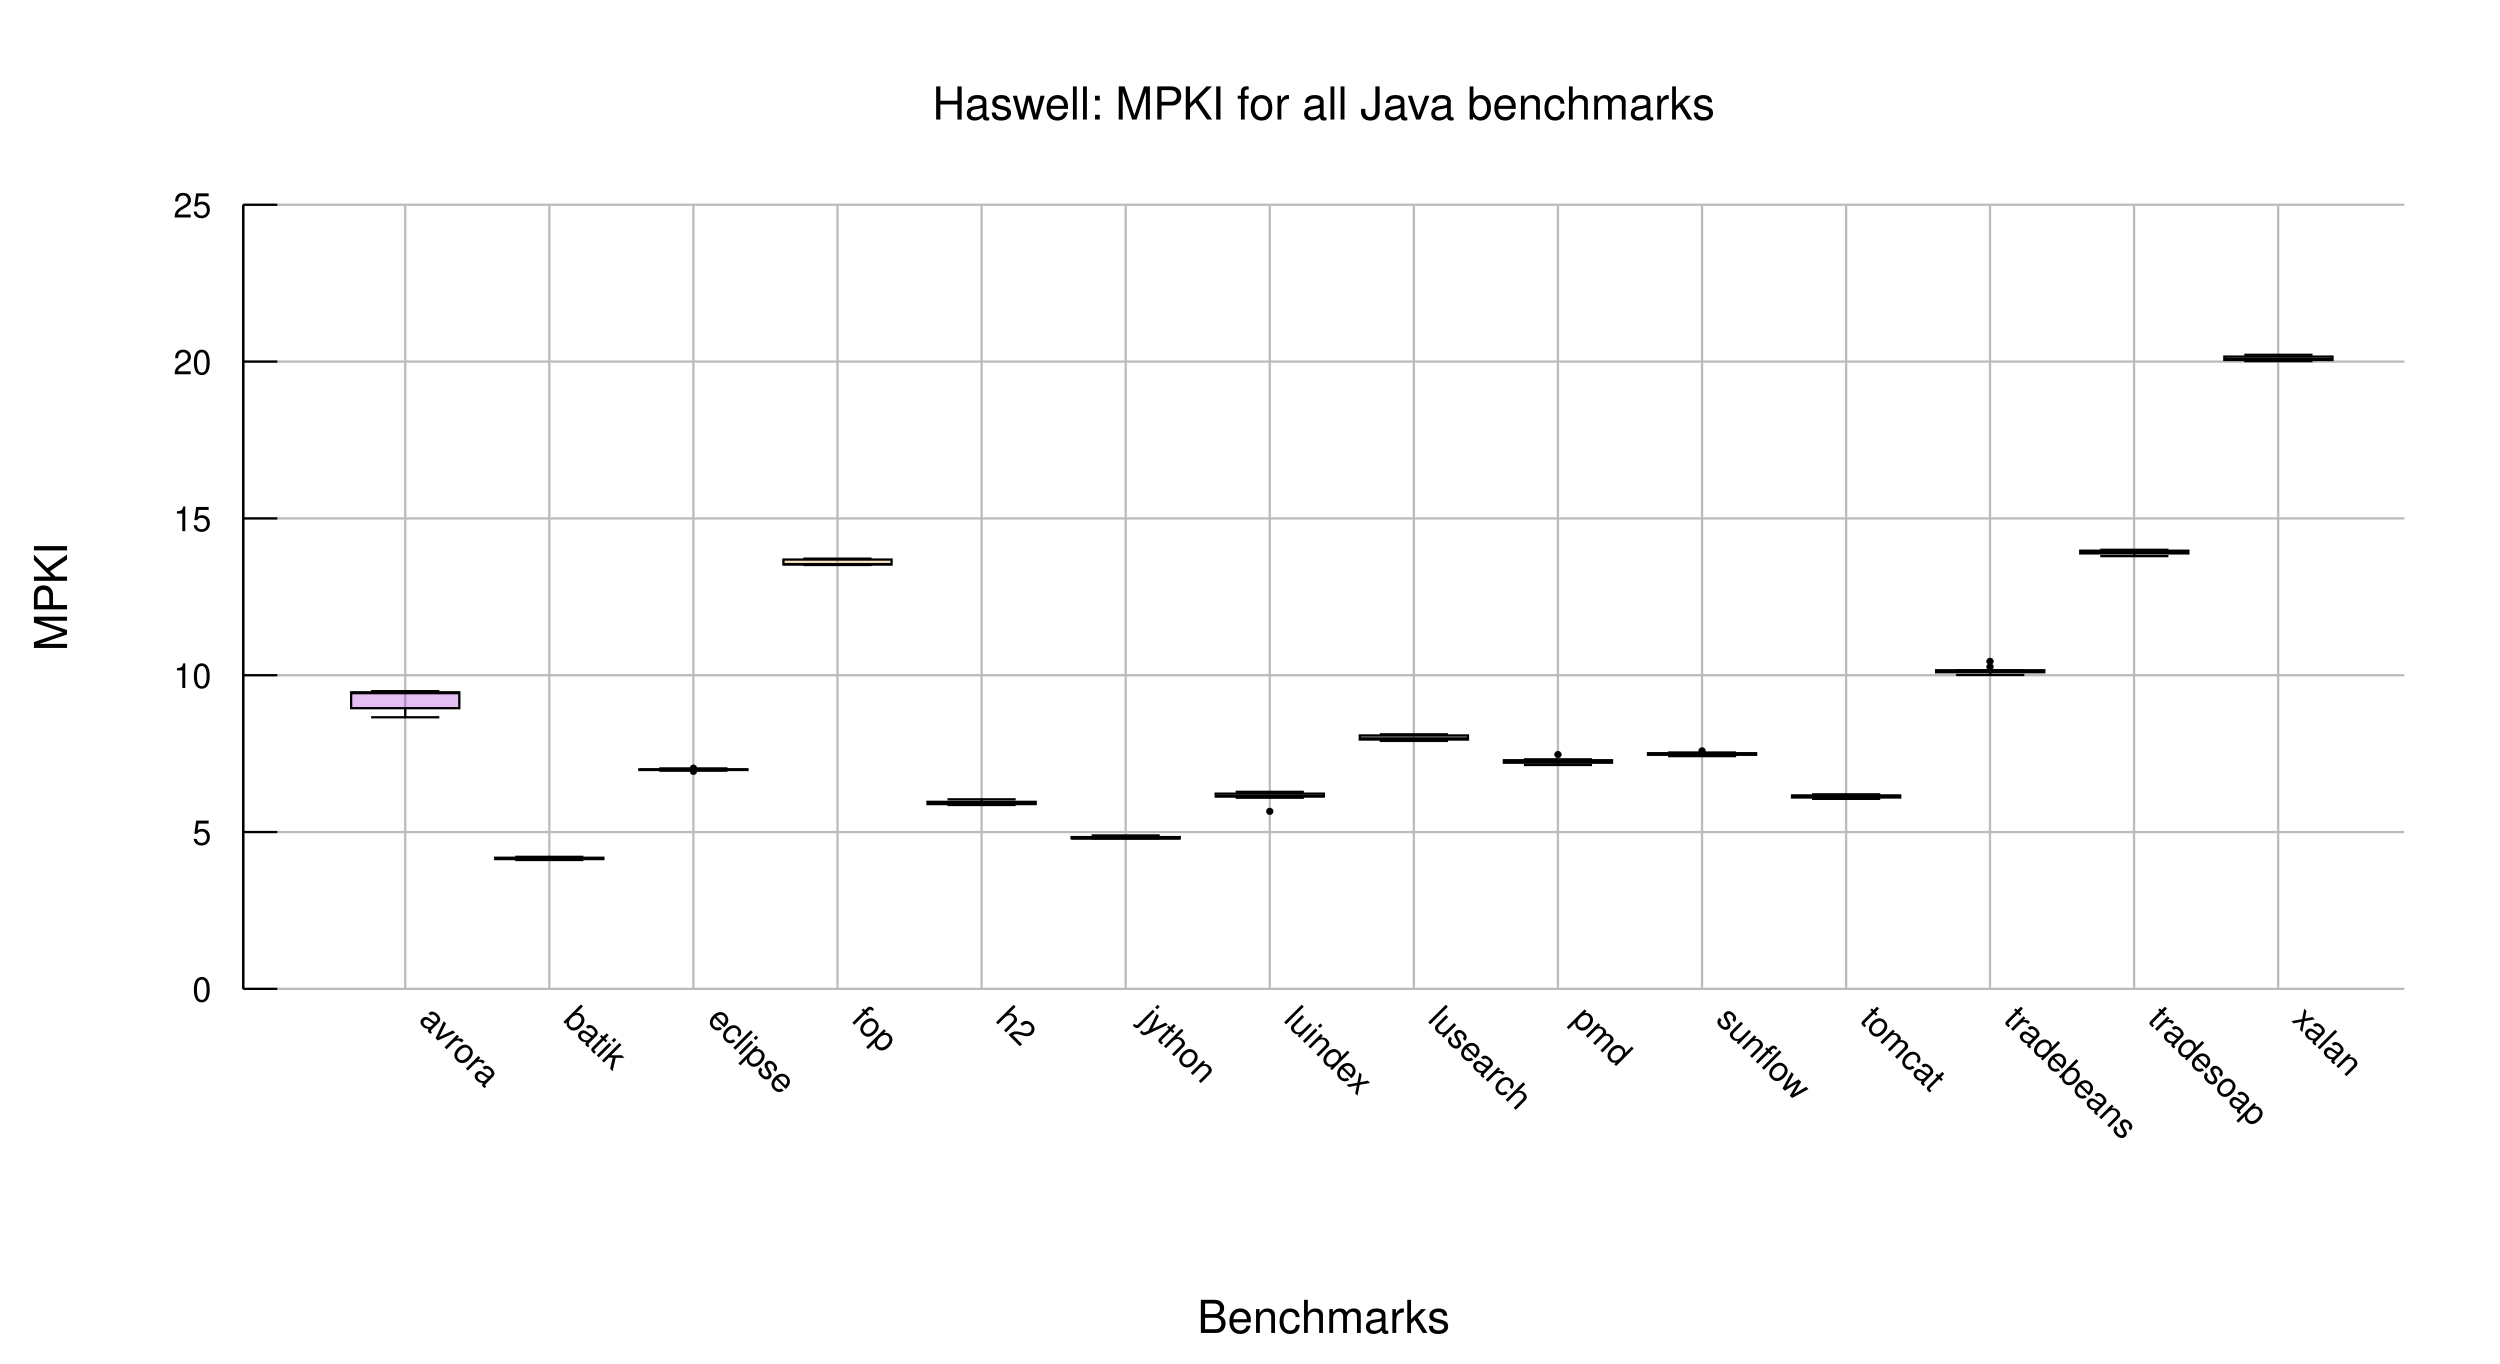
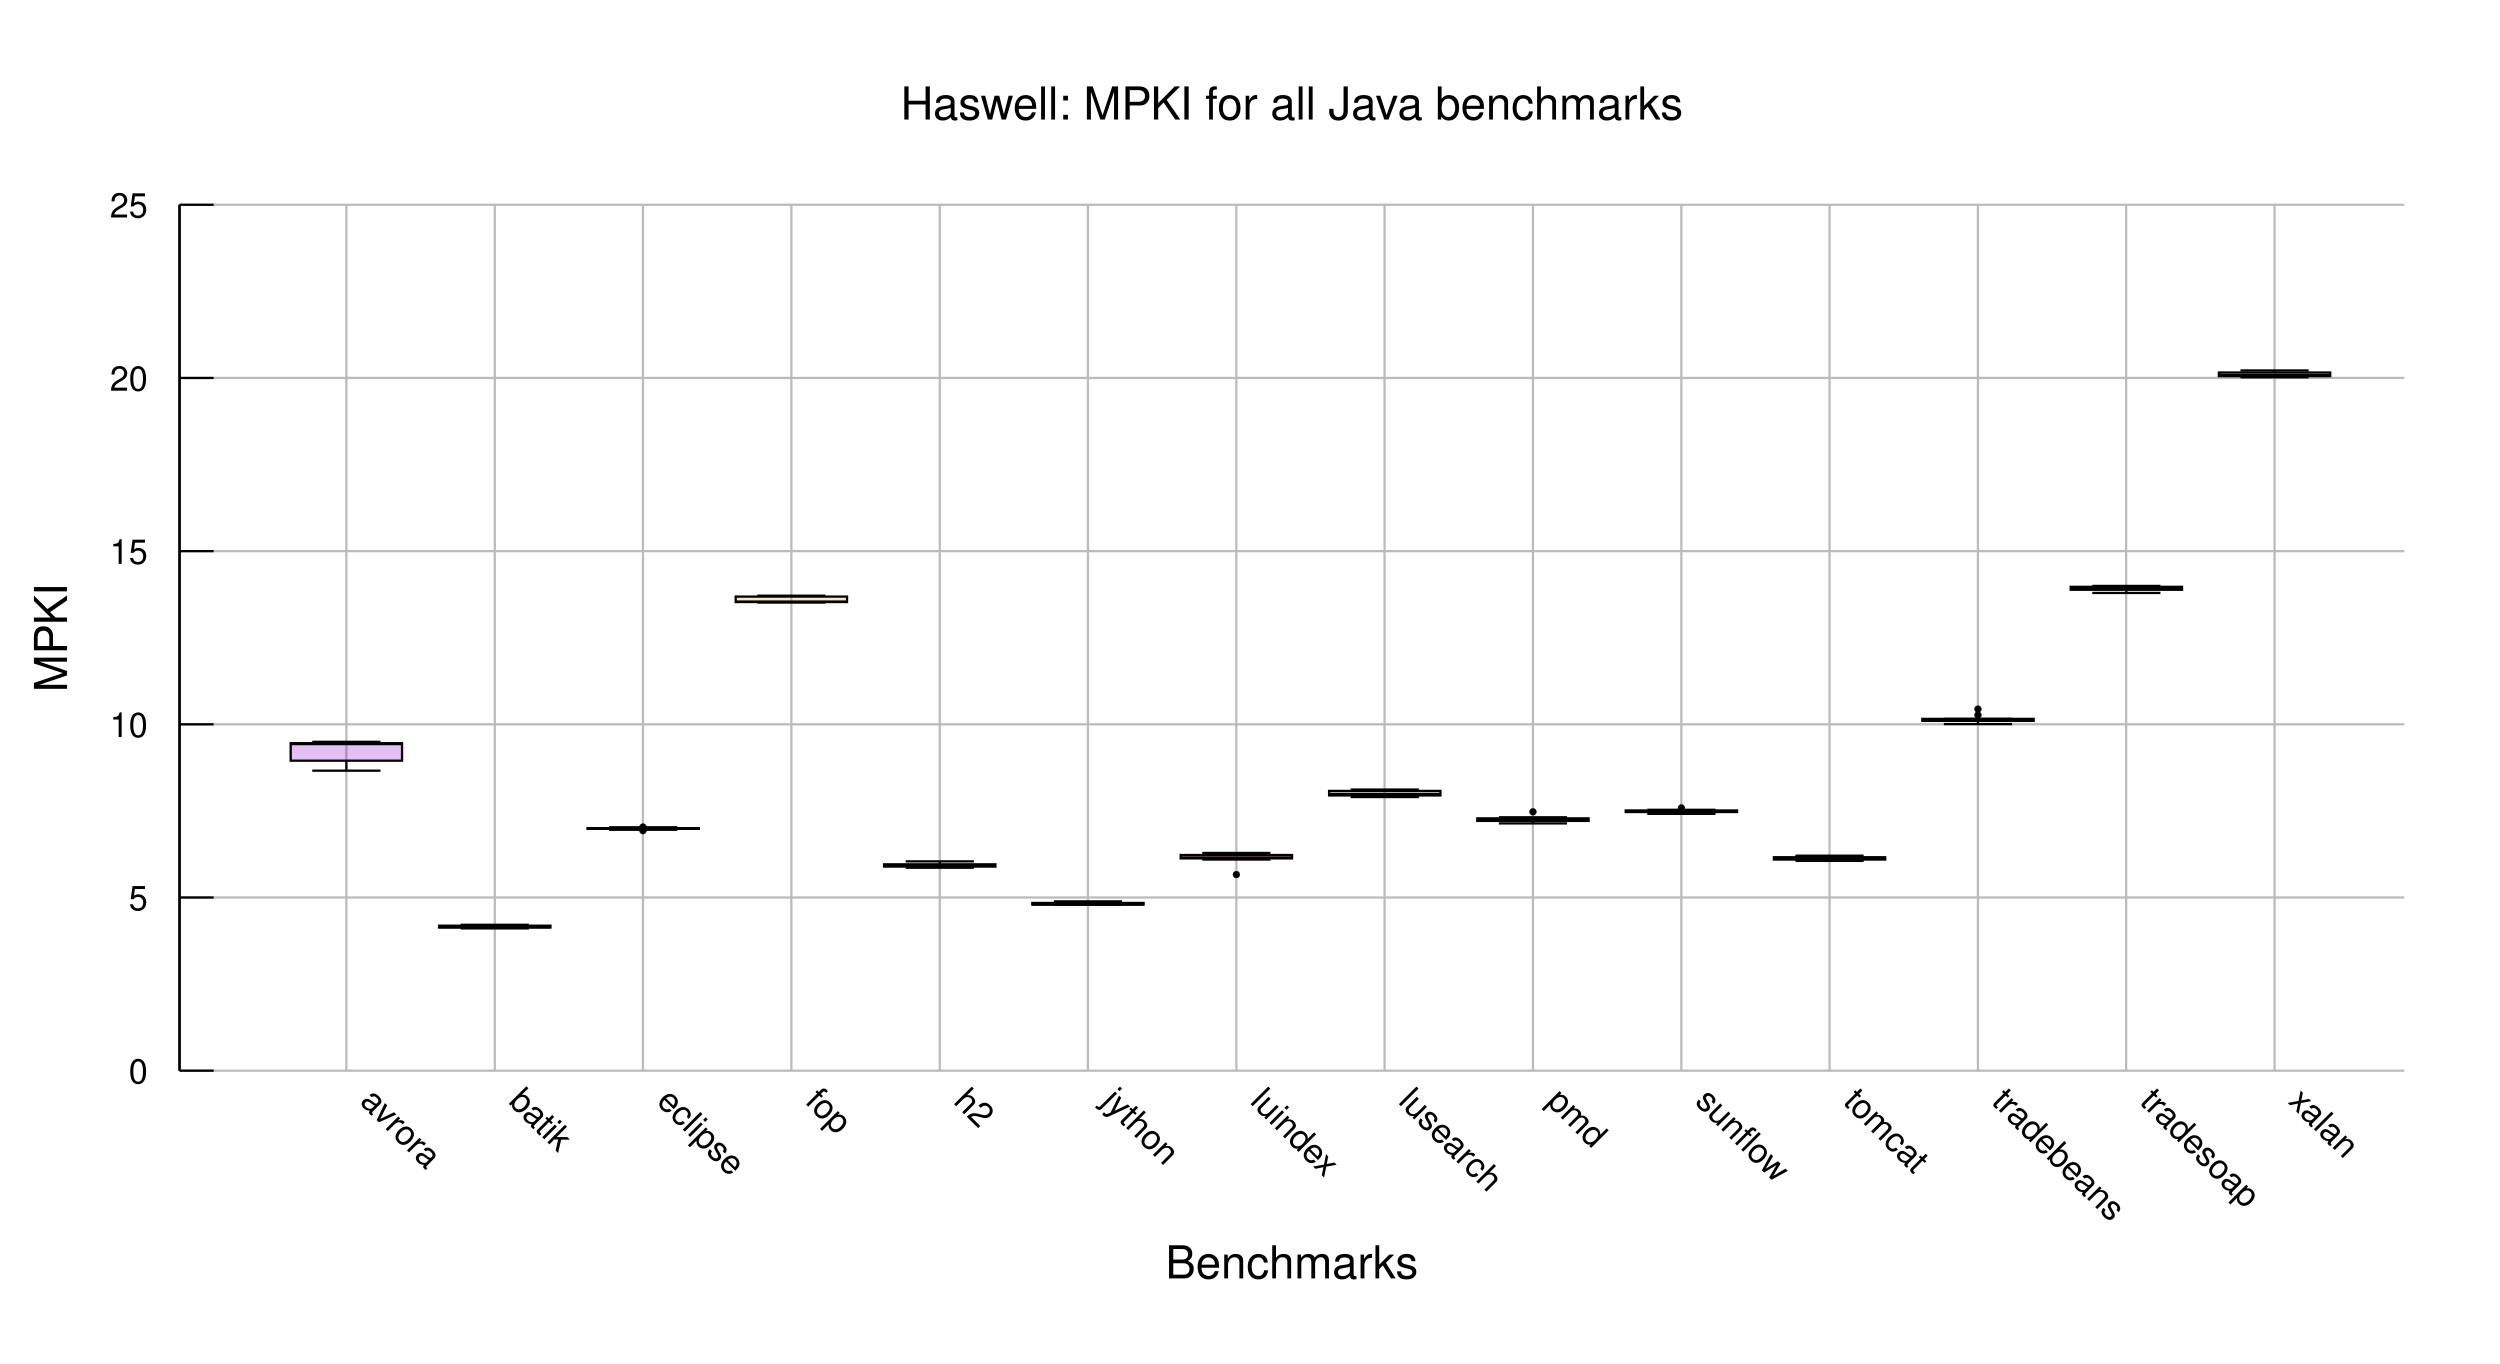
<svg xmlns="http://www.w3.org/2000/svg" xmlns:xlink="http://www.w3.org/1999/xlink" width="1100" height="600" viewBox="0 0 1100 600">
  <g id="gnuplot_canvas">
    <rect x="0" y="0" width="1100" height="600" fill="none" />
    <defs>
      <circle id="gpDot" r="0.5" stroke-width="0.5" />
      <path id="gpPt0" stroke-width="0.133" stroke="currentColor" d="M-1,0 h2 M0,-1 v2" />
      <path id="gpPt1" stroke-width="0.133" stroke="currentColor" d="M-1,-1 L1,1 M1,-1 L-1,1" />
      <path id="gpPt2" stroke-width="0.133" stroke="currentColor" d="M-1,0 L1,0 M0,-1 L0,1 M-1,-1 L1,1 M-1,1 L1,-1" />
      <rect id="gpPt3" stroke-width="0.133" stroke="currentColor" x="-1" y="-1" width="2" height="2" />
      <rect id="gpPt4" stroke-width="0.133" stroke="currentColor" fill="currentColor" x="-1" y="-1" width="2" height="2" />
      <circle id="gpPt5" stroke-width="0.133" stroke="currentColor" cx="0" cy="0" r="1" />
      <use xlink:href="#gpPt5" id="gpPt6" fill="currentColor" stroke="none" />
      <path id="gpPt7" stroke-width="0.133" stroke="currentColor" d="M0,-1.33 L-1.33,0.67 L1.33,0.67 z" />
      <use xlink:href="#gpPt7" id="gpPt8" fill="currentColor" stroke="none" />
      <use xlink:href="#gpPt7" id="gpPt9" stroke="currentColor" transform="rotate(180)" />
      <use xlink:href="#gpPt9" id="gpPt10" fill="currentColor" stroke="none" />
      <use xlink:href="#gpPt3" id="gpPt11" stroke="currentColor" transform="rotate(45)" />
      <use xlink:href="#gpPt11" id="gpPt12" fill="currentColor" stroke="none" />
      <path id="gpPt13" stroke-width="0.133" stroke="currentColor" d="M0,1.330 L1.265,0.411 L0.782,-1.067 L-0.782,-1.076 L-1.265,0.411 z" />
      <use xlink:href="#gpPt13" id="gpPt14" fill="currentColor" stroke="none" />
      <filter id="textbox" filterUnits="objectBoundingBox" x="0" y="0" height="1" width="1">
        <feFlood flood-color="white" flood-opacity="1" result="bgnd" />
        <feComposite in="SourceGraphic" in2="bgnd" operator="atop" />
      </filter>
      <filter id="greybox" filterUnits="objectBoundingBox" x="0" y="0" height="1" width="1">
        <feFlood flood-color="lightgrey" flood-opacity="1" result="grey" />
        <feComposite in="SourceGraphic" in2="grey" operator="atop" />
      </filter>
    </defs>
    <g fill="none" color="white" stroke="black" stroke-width="1.00" stroke-linecap="butt" stroke-linejoin="miter">
</g>
    <g fill="none" color="black" stroke="currentColor" stroke-width="1.00" stroke-linecap="butt" stroke-linejoin="miter">
</g>
    <g fill="none" color="black" stroke="currentColor" stroke-width="1.00" stroke-linecap="butt" stroke-linejoin="miter">
-       <path stroke="rgb(187, 187, 187)" class="gridline" d="M107.0,435.1 L1057.9,435.1  " />
-     </g>
-     <g fill="none" color="black" stroke="currentColor" stroke-width="1.00" stroke-linecap="butt" stroke-linejoin="miter">
-       <path stroke="black" d="M107.0,435.1 L122.0,435.1  " />
-       <g transform="translate(93.0,440.7)" stroke="none" fill="black" font-family="Helvetica" font-size="15.00" text-anchor="end">
+       <path stroke="rgb(187, 187, 187)" class="gridline" d="M79.0,471.1 L1057.9,471.1  " />
+     </g>
+     <g fill="none" color="black" stroke="currentColor" stroke-width="1.00" stroke-linecap="butt" stroke-linejoin="miter">
+       <path stroke="black" d="M79.0,471.1 L94.0,471.1  " />
+       <g transform="translate(65.0,476.7)" stroke="none" fill="black" font-family="Helvetica" font-size="15.00" text-anchor="end">
        <text>
          <tspan font-family="Helvetica"> 0</tspan>
        </text>
      </g>
    </g>
    <g fill="none" color="black" stroke="currentColor" stroke-width="1.00" stroke-linecap="butt" stroke-linejoin="miter">
</g>
    <g fill="none" color="black" stroke="currentColor" stroke-width="1.00" stroke-linecap="butt" stroke-linejoin="miter">
-       <path stroke="rgb(187, 187, 187)" class="gridline" d="M107.0,366.1 L1057.9,366.1  " />
-     </g>
-     <g fill="none" color="black" stroke="currentColor" stroke-width="1.00" stroke-linecap="butt" stroke-linejoin="miter">
-       <path stroke="black" d="M107.0,366.1 L122.0,366.1  " />
-       <g transform="translate(93.0,371.7)" stroke="none" fill="black" font-family="Helvetica" font-size="15.00" text-anchor="end">
+       <path stroke="rgb(187, 187, 187)" class="gridline" d="M79.0,394.9 L1057.9,394.9  " />
+     </g>
+     <g fill="none" color="black" stroke="currentColor" stroke-width="1.00" stroke-linecap="butt" stroke-linejoin="miter">
+       <path stroke="black" d="M79.0,394.9 L94.0,394.9  " />
+       <g transform="translate(65.0,400.5)" stroke="none" fill="black" font-family="Helvetica" font-size="15.00" text-anchor="end">
        <text>
          <tspan font-family="Helvetica"> 5</tspan>
        </text>
      </g>
    </g>
    <g fill="none" color="black" stroke="currentColor" stroke-width="1.00" stroke-linecap="butt" stroke-linejoin="miter">
</g>
    <g fill="none" color="black" stroke="currentColor" stroke-width="1.00" stroke-linecap="butt" stroke-linejoin="miter">
-       <path stroke="rgb(187, 187, 187)" class="gridline" d="M107.0,297.1 L1057.9,297.1  " />
-     </g>
-     <g fill="none" color="black" stroke="currentColor" stroke-width="1.00" stroke-linecap="butt" stroke-linejoin="miter">
-       <path stroke="black" d="M107.0,297.1 L122.0,297.1  " />
-       <g transform="translate(93.0,302.7)" stroke="none" fill="black" font-family="Helvetica" font-size="15.00" text-anchor="end">
+       <path stroke="rgb(187, 187, 187)" class="gridline" d="M79.0,318.7 L1057.9,318.7  " />
+     </g>
+     <g fill="none" color="black" stroke="currentColor" stroke-width="1.00" stroke-linecap="butt" stroke-linejoin="miter">
+       <path stroke="black" d="M79.0,318.7 L94.0,318.7  " />
+       <g transform="translate(65.0,324.3)" stroke="none" fill="black" font-family="Helvetica" font-size="15.00" text-anchor="end">
        <text>
          <tspan font-family="Helvetica"> 10</tspan>
        </text>
      </g>
    </g>
    <g fill="none" color="black" stroke="currentColor" stroke-width="1.00" stroke-linecap="butt" stroke-linejoin="miter">
</g>
    <g fill="none" color="black" stroke="currentColor" stroke-width="1.00" stroke-linecap="butt" stroke-linejoin="miter">
-       <path stroke="rgb(187, 187, 187)" class="gridline" d="M107.0,228.1 L1057.9,228.1  " />
-     </g>
-     <g fill="none" color="black" stroke="currentColor" stroke-width="1.00" stroke-linecap="butt" stroke-linejoin="miter">
-       <path stroke="black" d="M107.0,228.1 L122.0,228.1  " />
-       <g transform="translate(93.0,233.7)" stroke="none" fill="black" font-family="Helvetica" font-size="15.00" text-anchor="end">
+       <path stroke="rgb(187, 187, 187)" class="gridline" d="M79.0,242.5 L1057.9,242.5  " />
+     </g>
+     <g fill="none" color="black" stroke="currentColor" stroke-width="1.00" stroke-linecap="butt" stroke-linejoin="miter">
+       <path stroke="black" d="M79.0,242.5 L94.0,242.5  " />
+       <g transform="translate(65.0,248.1)" stroke="none" fill="black" font-family="Helvetica" font-size="15.00" text-anchor="end">
        <text>
          <tspan font-family="Helvetica"> 15</tspan>
        </text>
      </g>
    </g>
    <g fill="none" color="black" stroke="currentColor" stroke-width="1.00" stroke-linecap="butt" stroke-linejoin="miter">
</g>
    <g fill="none" color="black" stroke="currentColor" stroke-width="1.00" stroke-linecap="butt" stroke-linejoin="miter">
-       <path stroke="rgb(187, 187, 187)" class="gridline" d="M107.0,159.1 L1057.9,159.1  " />
-     </g>
-     <g fill="none" color="black" stroke="currentColor" stroke-width="1.00" stroke-linecap="butt" stroke-linejoin="miter">
-       <path stroke="black" d="M107.0,159.1 L122.0,159.1  " />
-       <g transform="translate(93.0,164.7)" stroke="none" fill="black" font-family="Helvetica" font-size="15.00" text-anchor="end">
+       <path stroke="rgb(187, 187, 187)" class="gridline" d="M79.0,166.3 L1057.9,166.3  " />
+     </g>
+     <g fill="none" color="black" stroke="currentColor" stroke-width="1.00" stroke-linecap="butt" stroke-linejoin="miter">
+       <path stroke="black" d="M79.0,166.3 L94.0,166.3  " />
+       <g transform="translate(65.0,171.9)" stroke="none" fill="black" font-family="Helvetica" font-size="15.00" text-anchor="end">
        <text>
          <tspan font-family="Helvetica"> 20</tspan>
        </text>
      </g>
    </g>
    <g fill="none" color="black" stroke="currentColor" stroke-width="1.00" stroke-linecap="butt" stroke-linejoin="miter">
</g>
    <g fill="none" color="black" stroke="currentColor" stroke-width="1.00" stroke-linecap="butt" stroke-linejoin="miter">
-       <path stroke="rgb(187, 187, 187)" class="gridline" d="M107.0,90.1 L1057.9,90.1  " />
-     </g>
-     <g fill="none" color="black" stroke="currentColor" stroke-width="1.00" stroke-linecap="butt" stroke-linejoin="miter">
-       <path stroke="black" d="M107.0,90.1 L122.0,90.1  " />
-       <g transform="translate(93.0,95.7)" stroke="none" fill="black" font-family="Helvetica" font-size="15.00" text-anchor="end">
+       <path stroke="rgb(187, 187, 187)" class="gridline" d="M79.0,90.1 L1057.9,90.1  " />
+     </g>
+     <g fill="none" color="black" stroke="currentColor" stroke-width="1.00" stroke-linecap="butt" stroke-linejoin="miter">
+       <path stroke="black" d="M79.0,90.1 L94.0,90.1  " />
+       <g transform="translate(65.0,95.7)" stroke="none" fill="black" font-family="Helvetica" font-size="15.00" text-anchor="end">
        <text>
          <tspan font-family="Helvetica"> 25</tspan>
        </text>
      </g>
    </g>
    <g fill="none" color="black" stroke="currentColor" stroke-width="1.00" stroke-linecap="butt" stroke-linejoin="miter">
</g>
    <g fill="none" color="black" stroke="currentColor" stroke-width="1.00" stroke-linecap="butt" stroke-linejoin="miter">
-       <path stroke="rgb(187, 187, 187)" class="gridline" d="M178.3,435.1 L178.3,90.1  " />
-     </g>
-     <g fill="none" color="black" stroke="currentColor" stroke-width="1.00" stroke-linecap="butt" stroke-linejoin="miter">
-       <path stroke="black" d="M178.3,435.1  " />
-       <g transform="translate(183.9,449.1) rotate(45)" stroke="none" fill="black" font-family="Helvetica" font-size="15.00" text-anchor="start">
+       <path stroke="rgb(187, 187, 187)" class="gridline" d="M152.4,471.1 L152.4,90.1  " />
+     </g>
+     <g fill="none" color="black" stroke="currentColor" stroke-width="1.00" stroke-linecap="butt" stroke-linejoin="miter">
+       <path stroke="black" d="M152.4,471.1  " />
+       <g transform="translate(158.0,485.1) rotate(45)" stroke="none" fill="black" font-family="Helvetica" font-size="15.00" text-anchor="start">
        <text>avrora</text>
      </g>
    </g>
    <g fill="none" color="black" stroke="currentColor" stroke-width="1.00" stroke-linecap="butt" stroke-linejoin="miter">
</g>
    <g fill="none" color="black" stroke="currentColor" stroke-width="1.00" stroke-linecap="butt" stroke-linejoin="miter">
-       <path stroke="rgb(187, 187, 187)" class="gridline" d="M241.7,435.1 L241.7,90.1  " />
-     </g>
-     <g fill="none" color="black" stroke="currentColor" stroke-width="1.00" stroke-linecap="butt" stroke-linejoin="miter">
-       <path stroke="black" d="M241.7,435.1  " />
-       <g transform="translate(247.3,449.1) rotate(45)" stroke="none" fill="black" font-family="Helvetica" font-size="15.00" text-anchor="start">
+       <path stroke="rgb(187, 187, 187)" class="gridline" d="M217.7,471.1 L217.7,90.1  " />
+     </g>
+     <g fill="none" color="black" stroke="currentColor" stroke-width="1.00" stroke-linecap="butt" stroke-linejoin="miter">
+       <path stroke="black" d="M217.7,471.1  " />
+       <g transform="translate(223.3,485.1) rotate(45)" stroke="none" fill="black" font-family="Helvetica" font-size="15.00" text-anchor="start">
        <text>batik</text>
      </g>
    </g>
    <g fill="none" color="black" stroke="currentColor" stroke-width="1.00" stroke-linecap="butt" stroke-linejoin="miter">
</g>
    <g fill="none" color="black" stroke="currentColor" stroke-width="1.00" stroke-linecap="butt" stroke-linejoin="miter">
-       <path stroke="rgb(187, 187, 187)" class="gridline" d="M305.1,435.1 L305.1,90.1  " />
-     </g>
-     <g fill="none" color="black" stroke="currentColor" stroke-width="1.00" stroke-linecap="butt" stroke-linejoin="miter">
-       <path stroke="black" d="M305.1,435.1  " />
-       <g transform="translate(310.7,449.1) rotate(45)" stroke="none" fill="black" font-family="Helvetica" font-size="15.00" text-anchor="start">
+       <path stroke="rgb(187, 187, 187)" class="gridline" d="M282.9,471.1 L282.9,90.1  " />
+     </g>
+     <g fill="none" color="black" stroke="currentColor" stroke-width="1.00" stroke-linecap="butt" stroke-linejoin="miter">
+       <path stroke="black" d="M282.9,471.1  " />
+       <g transform="translate(288.5,485.1) rotate(45)" stroke="none" fill="black" font-family="Helvetica" font-size="15.00" text-anchor="start">
        <text>eclipse</text>
      </g>
    </g>
    <g fill="none" color="black" stroke="currentColor" stroke-width="1.00" stroke-linecap="butt" stroke-linejoin="miter">
</g>
    <g fill="none" color="black" stroke="currentColor" stroke-width="1.00" stroke-linecap="butt" stroke-linejoin="miter">
-       <path stroke="rgb(187, 187, 187)" class="gridline" d="M368.5,435.1 L368.5,90.1  " />
-     </g>
-     <g fill="none" color="black" stroke="currentColor" stroke-width="1.00" stroke-linecap="butt" stroke-linejoin="miter">
-       <path stroke="black" d="M368.5,435.1  " />
-       <g transform="translate(374.1,449.1) rotate(45)" stroke="none" fill="black" font-family="Helvetica" font-size="15.00" text-anchor="start">
+       <path stroke="rgb(187, 187, 187)" class="gridline" d="M348.2,471.1 L348.2,90.1  " />
+     </g>
+     <g fill="none" color="black" stroke="currentColor" stroke-width="1.00" stroke-linecap="butt" stroke-linejoin="miter">
+       <path stroke="black" d="M348.2,471.1  " />
+       <g transform="translate(353.8,485.1) rotate(45)" stroke="none" fill="black" font-family="Helvetica" font-size="15.00" text-anchor="start">
        <text>fop</text>
      </g>
    </g>
    <g fill="none" color="black" stroke="currentColor" stroke-width="1.00" stroke-linecap="butt" stroke-linejoin="miter">
</g>
    <g fill="none" color="black" stroke="currentColor" stroke-width="1.00" stroke-linecap="butt" stroke-linejoin="miter">
-       <path stroke="rgb(187, 187, 187)" class="gridline" d="M431.9,435.1 L431.9,90.1  " />
-     </g>
-     <g fill="none" color="black" stroke="currentColor" stroke-width="1.00" stroke-linecap="butt" stroke-linejoin="miter">
-       <path stroke="black" d="M431.9,435.1  " />
-       <g transform="translate(437.5,449.1) rotate(45)" stroke="none" fill="black" font-family="Helvetica" font-size="15.00" text-anchor="start">
+       <path stroke="rgb(187, 187, 187)" class="gridline" d="M413.5,471.1 L413.5,90.1  " />
+     </g>
+     <g fill="none" color="black" stroke="currentColor" stroke-width="1.00" stroke-linecap="butt" stroke-linejoin="miter">
+       <path stroke="black" d="M413.5,471.1  " />
+       <g transform="translate(419.1,485.1) rotate(45)" stroke="none" fill="black" font-family="Helvetica" font-size="15.00" text-anchor="start">
        <text>h2</text>
      </g>
    </g>
    <g fill="none" color="black" stroke="currentColor" stroke-width="1.00" stroke-linecap="butt" stroke-linejoin="miter">
</g>
    <g fill="none" color="black" stroke="currentColor" stroke-width="1.00" stroke-linecap="butt" stroke-linejoin="miter">
-       <path stroke="rgb(187, 187, 187)" class="gridline" d="M495.3,435.1 L495.3,90.1  " />
-     </g>
-     <g fill="none" color="black" stroke="currentColor" stroke-width="1.00" stroke-linecap="butt" stroke-linejoin="miter">
-       <path stroke="black" d="M495.3,435.1  " />
-       <g transform="translate(500.9,449.1) rotate(45)" stroke="none" fill="black" font-family="Helvetica" font-size="15.00" text-anchor="start">
+       <path stroke="rgb(187, 187, 187)" class="gridline" d="M478.7,471.1 L478.7,90.1  " />
+     </g>
+     <g fill="none" color="black" stroke="currentColor" stroke-width="1.00" stroke-linecap="butt" stroke-linejoin="miter">
+       <path stroke="black" d="M478.7,471.1  " />
+       <g transform="translate(484.3,485.1) rotate(45)" stroke="none" fill="black" font-family="Helvetica" font-size="15.00" text-anchor="start">
        <text>jython</text>
      </g>
    </g>
    <g fill="none" color="black" stroke="currentColor" stroke-width="1.00" stroke-linecap="butt" stroke-linejoin="miter">
</g>
    <g fill="none" color="black" stroke="currentColor" stroke-width="1.00" stroke-linecap="butt" stroke-linejoin="miter">
-       <path stroke="rgb(187, 187, 187)" class="gridline" d="M558.7,435.1 L558.7,90.1  " />
-     </g>
-     <g fill="none" color="black" stroke="currentColor" stroke-width="1.00" stroke-linecap="butt" stroke-linejoin="miter">
-       <path stroke="black" d="M558.7,435.1  " />
-       <g transform="translate(564.3,449.1) rotate(45)" stroke="none" fill="black" font-family="Helvetica" font-size="15.00" text-anchor="start">
+       <path stroke="rgb(187, 187, 187)" class="gridline" d="M544.0,471.1 L544.0,90.1  " />
+     </g>
+     <g fill="none" color="black" stroke="currentColor" stroke-width="1.00" stroke-linecap="butt" stroke-linejoin="miter">
+       <path stroke="black" d="M544.0,471.1  " />
+       <g transform="translate(549.6,485.1) rotate(45)" stroke="none" fill="black" font-family="Helvetica" font-size="15.00" text-anchor="start">
        <text>luindex</text>
      </g>
    </g>
    <g fill="none" color="black" stroke="currentColor" stroke-width="1.00" stroke-linecap="butt" stroke-linejoin="miter">
</g>
    <g fill="none" color="black" stroke="currentColor" stroke-width="1.00" stroke-linecap="butt" stroke-linejoin="miter">
-       <path stroke="rgb(187, 187, 187)" class="gridline" d="M622.1,435.1 L622.1,90.1  " />
-     </g>
-     <g fill="none" color="black" stroke="currentColor" stroke-width="1.00" stroke-linecap="butt" stroke-linejoin="miter">
-       <path stroke="black" d="M622.1,435.1  " />
-       <g transform="translate(627.7,449.1) rotate(45)" stroke="none" fill="black" font-family="Helvetica" font-size="15.00" text-anchor="start">
+       <path stroke="rgb(187, 187, 187)" class="gridline" d="M609.2,471.1 L609.2,90.1  " />
+     </g>
+     <g fill="none" color="black" stroke="currentColor" stroke-width="1.00" stroke-linecap="butt" stroke-linejoin="miter">
+       <path stroke="black" d="M609.2,471.1  " />
+       <g transform="translate(614.8,485.1) rotate(45)" stroke="none" fill="black" font-family="Helvetica" font-size="15.00" text-anchor="start">
        <text>lusearch</text>
      </g>
    </g>
    <g fill="none" color="black" stroke="currentColor" stroke-width="1.00" stroke-linecap="butt" stroke-linejoin="miter">
</g>
    <g fill="none" color="black" stroke="currentColor" stroke-width="1.00" stroke-linecap="butt" stroke-linejoin="miter">
-       <path stroke="rgb(187, 187, 187)" class="gridline" d="M685.5,435.1 L685.5,90.1  " />
-     </g>
-     <g fill="none" color="black" stroke="currentColor" stroke-width="1.00" stroke-linecap="butt" stroke-linejoin="miter">
-       <path stroke="black" d="M685.5,435.1  " />
-       <g transform="translate(691.1,449.1) rotate(45)" stroke="none" fill="black" font-family="Helvetica" font-size="15.00" text-anchor="start">
+       <path stroke="rgb(187, 187, 187)" class="gridline" d="M674.5,471.1 L674.5,90.1  " />
+     </g>
+     <g fill="none" color="black" stroke="currentColor" stroke-width="1.00" stroke-linecap="butt" stroke-linejoin="miter">
+       <path stroke="black" d="M674.5,471.1  " />
+       <g transform="translate(680.1,485.1) rotate(45)" stroke="none" fill="black" font-family="Helvetica" font-size="15.00" text-anchor="start">
        <text>pmd</text>
      </g>
    </g>
    <g fill="none" color="black" stroke="currentColor" stroke-width="1.00" stroke-linecap="butt" stroke-linejoin="miter">
</g>
    <g fill="none" color="black" stroke="currentColor" stroke-width="1.00" stroke-linecap="butt" stroke-linejoin="miter">
-       <path stroke="rgb(187, 187, 187)" class="gridline" d="M748.9,435.1 L748.9,90.1  " />
-     </g>
-     <g fill="none" color="black" stroke="currentColor" stroke-width="1.00" stroke-linecap="butt" stroke-linejoin="miter">
-       <path stroke="black" d="M748.9,435.1  " />
-       <g transform="translate(754.5,449.1) rotate(45)" stroke="none" fill="black" font-family="Helvetica" font-size="15.00" text-anchor="start">
+       <path stroke="rgb(187, 187, 187)" class="gridline" d="M739.8,471.1 L739.8,90.1  " />
+     </g>
+     <g fill="none" color="black" stroke="currentColor" stroke-width="1.00" stroke-linecap="butt" stroke-linejoin="miter">
+       <path stroke="black" d="M739.8,471.1  " />
+       <g transform="translate(745.4,485.1) rotate(45)" stroke="none" fill="black" font-family="Helvetica" font-size="15.00" text-anchor="start">
        <text>sunflow</text>
      </g>
    </g>
    <g fill="none" color="black" stroke="currentColor" stroke-width="1.00" stroke-linecap="butt" stroke-linejoin="miter">
</g>
    <g fill="none" color="black" stroke="currentColor" stroke-width="1.00" stroke-linecap="butt" stroke-linejoin="miter">
-       <path stroke="rgb(187, 187, 187)" class="gridline" d="M812.3,435.1 L812.3,90.1  " />
-     </g>
-     <g fill="none" color="black" stroke="currentColor" stroke-width="1.00" stroke-linecap="butt" stroke-linejoin="miter">
-       <path stroke="black" d="M812.3,435.1  " />
-       <g transform="translate(817.9,449.1) rotate(45)" stroke="none" fill="black" font-family="Helvetica" font-size="15.00" text-anchor="start">
+       <path stroke="rgb(187, 187, 187)" class="gridline" d="M805.0,471.1 L805.0,90.1  " />
+     </g>
+     <g fill="none" color="black" stroke="currentColor" stroke-width="1.00" stroke-linecap="butt" stroke-linejoin="miter">
+       <path stroke="black" d="M805.0,471.1  " />
+       <g transform="translate(810.6,485.1) rotate(45)" stroke="none" fill="black" font-family="Helvetica" font-size="15.00" text-anchor="start">
        <text>tomcat</text>
      </g>
    </g>
    <g fill="none" color="black" stroke="currentColor" stroke-width="1.00" stroke-linecap="butt" stroke-linejoin="miter">
</g>
    <g fill="none" color="black" stroke="currentColor" stroke-width="1.00" stroke-linecap="butt" stroke-linejoin="miter">
-       <path stroke="rgb(187, 187, 187)" class="gridline" d="M875.6,435.1 L875.6,90.1  " />
-     </g>
-     <g fill="none" color="black" stroke="currentColor" stroke-width="1.00" stroke-linecap="butt" stroke-linejoin="miter">
-       <path stroke="black" d="M875.6,435.1  " />
-       <g transform="translate(881.2,449.1) rotate(45)" stroke="none" fill="black" font-family="Helvetica" font-size="15.00" text-anchor="start">
+       <path stroke="rgb(187, 187, 187)" class="gridline" d="M870.3,471.1 L870.3,90.1  " />
+     </g>
+     <g fill="none" color="black" stroke="currentColor" stroke-width="1.00" stroke-linecap="butt" stroke-linejoin="miter">
+       <path stroke="black" d="M870.3,471.1  " />
+       <g transform="translate(875.9,485.1) rotate(45)" stroke="none" fill="black" font-family="Helvetica" font-size="15.00" text-anchor="start">
        <text>tradebeans</text>
      </g>
    </g>
    <g fill="none" color="black" stroke="currentColor" stroke-width="1.00" stroke-linecap="butt" stroke-linejoin="miter">
</g>
    <g fill="none" color="black" stroke="currentColor" stroke-width="1.00" stroke-linecap="butt" stroke-linejoin="miter">
-       <path stroke="rgb(187, 187, 187)" class="gridline" d="M939.0,435.1 L939.0,90.1  " />
-     </g>
-     <g fill="none" color="black" stroke="currentColor" stroke-width="1.00" stroke-linecap="butt" stroke-linejoin="miter">
-       <path stroke="black" d="M939.0,435.1  " />
-       <g transform="translate(944.6,449.1) rotate(45)" stroke="none" fill="black" font-family="Helvetica" font-size="15.00" text-anchor="start">
+       <path stroke="rgb(187, 187, 187)" class="gridline" d="M935.5,471.1 L935.5,90.1  " />
+     </g>
+     <g fill="none" color="black" stroke="currentColor" stroke-width="1.00" stroke-linecap="butt" stroke-linejoin="miter">
+       <path stroke="black" d="M935.5,471.1  " />
+       <g transform="translate(941.1,485.1) rotate(45)" stroke="none" fill="black" font-family="Helvetica" font-size="15.00" text-anchor="start">
        <text>tradesoap</text>
      </g>
    </g>
    <g fill="none" color="black" stroke="currentColor" stroke-width="1.00" stroke-linecap="butt" stroke-linejoin="miter">
</g>
    <g fill="none" color="black" stroke="currentColor" stroke-width="1.00" stroke-linecap="butt" stroke-linejoin="miter">
-       <path stroke="rgb(187, 187, 187)" class="gridline" d="M1002.4,435.1 L1002.4,90.1  " />
-     </g>
-     <g fill="none" color="black" stroke="currentColor" stroke-width="1.00" stroke-linecap="butt" stroke-linejoin="miter">
-       <path stroke="black" d="M1002.4,435.1  " />
-       <g transform="translate(1008.0,449.1) rotate(45)" stroke="none" fill="black" font-family="Helvetica" font-size="15.00" text-anchor="start">
+       <path stroke="rgb(187, 187, 187)" class="gridline" d="M1000.8,471.1 L1000.8,90.1  " />
+     </g>
+     <g fill="none" color="black" stroke="currentColor" stroke-width="1.00" stroke-linecap="butt" stroke-linejoin="miter">
+       <path stroke="black" d="M1000.8,471.1  " />
+       <g transform="translate(1006.4,485.1) rotate(45)" stroke="none" fill="black" font-family="Helvetica" font-size="15.00" text-anchor="start">
        <text>xalan</text>
      </g>
    </g>
    <g fill="none" color="black" stroke="currentColor" stroke-width="1.00" stroke-linecap="butt" stroke-linejoin="miter">
</g>
    <g fill="none" color="black" stroke="currentColor" stroke-width="1.00" stroke-linecap="butt" stroke-linejoin="miter">
-       <path stroke="black" d="M107.0,90.1 L107.0,435.1 M1057.9,435.1 M1057.9,90.1 M107.0,90.1  " />
-     </g>
-     <g fill="none" color="black" stroke="currentColor" stroke-width="1.00" stroke-linecap="butt" stroke-linejoin="miter">
-       <g transform="translate(29.5,262.6) rotate(270)" stroke="none" fill="black" font-family="Helvetica" font-size="20.00" text-anchor="middle">
+       <path stroke="black" d="M79.0,90.1 L79.0,471.1 M1057.9,471.1 M1057.9,90.1 M79.0,90.1  " />
+     </g>
+     <g fill="none" color="black" stroke="currentColor" stroke-width="1.00" stroke-linecap="butt" stroke-linejoin="miter">
+       <g transform="translate(29.5,280.6) rotate(270)" stroke="none" fill="black" font-family="Helvetica" font-size="20.00" text-anchor="middle">
        <text>
          <tspan font-family="Helvetica">MPKI</tspan>
        </text>
      </g>
    </g>
    <g fill="none" color="black" stroke="currentColor" stroke-width="1.00" stroke-linecap="butt" stroke-linejoin="miter">
-       <g transform="translate(582.4,586.5)" stroke="none" fill="black" font-family="Helvetica" font-size="20.00" text-anchor="middle">
+       <g transform="translate(568.4,562.5)" stroke="none" fill="black" font-family="Helvetica" font-size="20.00" text-anchor="middle">
        <text>
          <tspan font-family="Helvetica">Benchmarks</tspan>
        </text>
      </g>
    </g>
    <g fill="none" color="black" stroke="currentColor" stroke-width="1.00" stroke-linecap="butt" stroke-linejoin="miter">
-       <g transform="translate(582.4,52.6)" stroke="none" fill="black" font-family="Helvetica" font-size="20.00" text-anchor="middle">
+       <g transform="translate(568.4,52.6)" stroke="none" fill="black" font-family="Helvetica" font-size="20.00" text-anchor="middle">
        <text>Haswell: MPKI for all Java benchmarks</text>
      </g>
    </g>
    <g id="gnuplot_plot_1">
      <g fill="none" color="black" stroke="currentColor" stroke-width="1.00" stroke-linecap="butt" stroke-linejoin="miter">
</g>
      <g fill="none" color="black" stroke="currentColor" stroke-width="1.00" stroke-linecap="butt" stroke-linejoin="miter">
        <g stroke="none" shape-rendering="crispEdges">
-           <polygon fill="rgb(148,   0, 211)" fill-opacity="0.25" points="154.5,311.6 202.1,311.6 202.1,304.6 154.5,304.6 " />
-         </g>
-         <path stroke="black" d="M178.3,315.6 L178.3,311.6 M178.3,304.6 L178.3,304.1 M154.5,311.6 L202.1,311.6 L202.1,304.6 L154.5,304.6   L154.5,311.6 Z  " />
-         <path stroke="black" d="M163.3,304.1 L193.3,304.1 M163.3,315.6 L193.3,315.6 M154.5,305.0 L202.1,305.0  " />
+           <polygon fill="rgb(148,   0, 211)" fill-opacity="0.25" points="127.9,334.7 176.9,334.7 176.9,327.0 127.9,327.0 " />
+         </g>
+         <path stroke="black" d="M152.4,339.1 L152.4,334.7 M152.4,327.0 L152.4,326.4 M127.9,334.7 L176.9,334.7 L176.9,327.0 L127.9,327.0   L127.9,334.7 Z  " />
+         <path stroke="black" d="M137.4,326.4 L167.4,326.4 M137.4,339.1 L167.4,339.1 M127.9,327.4 L176.9,327.4  " />
      </g>
    </g>
    <g id="gnuplot_plot_2">
      <g fill="none" color="black" stroke="currentColor" stroke-width="1.00" stroke-linecap="butt" stroke-linejoin="miter">
</g>
      <g fill="none" color="black" stroke="currentColor" stroke-width="1.00" stroke-linecap="butt" stroke-linejoin="miter">
        <g stroke="none" shape-rendering="crispEdges">
-           <polygon fill="rgb(  0, 158, 115)" fill-opacity="0.25" points="217.9,378.0 265.5,378.0 265.5,377.4 217.9,377.4 " />
-         </g>
-         <path stroke="black" d="M241.7,378.4 L241.7,378.0 M241.7,377.4 L241.7,377.0 M217.9,378.0 L265.5,378.0 L265.5,377.4 L217.9,377.4   L217.9,378.0 Z  " />
-         <path stroke="black" d="M226.7,377.0 L256.7,377.0 M226.7,378.4 L256.7,378.4 M217.9,377.9 L265.5,377.9  " />
+           <polygon fill="rgb(  0, 158, 115)" fill-opacity="0.25" points="193.2,408.1 242.2,408.1 242.2,407.3 193.2,407.3 " />
+         </g>
+         <path stroke="black" d="M217.7,408.5 L217.7,408.1 M217.7,407.3 L217.7,406.9 M193.2,408.1 L242.2,408.1 L242.2,407.3 L193.2,407.3   L193.2,408.1 Z  " />
+         <path stroke="black" d="M202.7,406.9 L232.7,406.9 M202.7,408.5 L232.7,408.5 M193.2,408.0 L242.2,408.0  " />
      </g>
    </g>
    <g id="gnuplot_plot_3">
      <g fill="none" color="black" stroke="currentColor" stroke-width="1.00" stroke-linecap="butt" stroke-linejoin="miter">
</g>
      <g fill="none" color="black" stroke="currentColor" stroke-width="1.00" stroke-linecap="butt" stroke-linejoin="miter">
        <g stroke="none" shape-rendering="crispEdges">
-           <polygon fill="rgb( 86, 180, 233)" fill-opacity="0.25" points="281.3,338.8 328.9,338.8 328.9,338.5 281.3,338.5 " />
-         </g>
-         <path stroke="black" d="M305.1,339.1 L305.1,338.8 M305.1,338.5 L305.1,338.1 M281.3,338.8 L328.9,338.8 L328.9,338.5 L281.3,338.5   L281.3,338.8 Z  " />
-         <path stroke="black" d="M290.1,338.1 L320.1,338.1 M290.1,339.1 L320.1,339.1 M281.3,338.6 L328.9,338.6  " />
-         <use xlink:href="#gpPt6" transform="translate(305.1,339.4) scale(1.50)" color="black" />
-         <use xlink:href="#gpPt6" transform="translate(305.1,338.0) scale(1.50)" color="black" />
+           <polygon fill="rgb( 86, 180, 233)" fill-opacity="0.25" points="258.5,364.7 307.5,364.7 307.5,364.4 258.5,364.4 " />
+         </g>
+         <path stroke="black" d="M283.0,365.1 L283.0,364.7 M283.0,364.4 L283.0,364.0 M258.5,364.7 L307.5,364.7 L307.5,364.4 L258.5,364.4   L258.5,364.7 Z  " />
+         <path stroke="black" d="M268.0,364.0 L298.0,364.0 M268.0,365.1 L298.0,365.1 M258.5,364.5 L307.5,364.5  " />
+         <use xlink:href="#gpPt6" transform="translate(282.9,365.5) scale(1.50)" color="black" />
+         <use xlink:href="#gpPt6" transform="translate(282.9,363.9) scale(1.50)" color="black" />
      </g>
    </g>
    <g id="gnuplot_plot_4">
      <g fill="none" color="black" stroke="currentColor" stroke-width="1.00" stroke-linecap="butt" stroke-linejoin="miter">
</g>
      <g fill="none" color="black" stroke="currentColor" stroke-width="1.00" stroke-linecap="butt" stroke-linejoin="miter">
        <g stroke="none" shape-rendering="crispEdges">
-           <polygon fill="rgb(230, 159,   0)" fill-opacity="0.25" points="344.7,248.4 392.3,248.4 392.3,246.2 344.7,246.2 " />
-         </g>
-         <path stroke="black" d="M368.5,248.6 L368.5,248.4 M368.5,246.2 L368.5,245.8 M344.7,248.4 L392.3,248.4 L392.3,246.2 L344.7,246.2   L344.7,248.4 Z  " />
-         <path stroke="black" d="M353.5,245.8 L383.5,245.8 M353.5,248.6 L383.5,248.6 M344.7,248.2 L392.3,248.2  " />
+           <polygon fill="rgb(230, 159,   0)" fill-opacity="0.25" points="323.7,264.9 372.7,264.9 372.7,262.5 323.7,262.5 " />
+         </g>
+         <path stroke="black" d="M348.2,265.1 L348.2,264.9 M348.2,262.5 L348.2,262.1 M323.7,264.9 L372.7,264.9 L372.7,262.5 L323.7,262.5   L323.7,264.9 Z  " />
+         <path stroke="black" d="M333.2,262.1 L363.2,262.1 M333.2,265.1 L363.2,265.1 M323.7,264.7 L372.7,264.7  " />
      </g>
    </g>
    <g id="gnuplot_plot_5">
      <g fill="none" color="black" stroke="currentColor" stroke-width="1.00" stroke-linecap="butt" stroke-linejoin="miter">
</g>
      <g fill="none" color="black" stroke="currentColor" stroke-width="1.00" stroke-linecap="butt" stroke-linejoin="miter">
        <g stroke="none" shape-rendering="crispEdges">
-           <polygon fill="rgb(240, 228,  66)" fill-opacity="0.25" points="408.1,353.8 455.7,353.8 455.7,352.8 408.1,352.8 " />
-         </g>
-         <path stroke="black" d="M431.9,354.2 L431.9,353.8 M431.9,352.8 L431.9,351.7 M408.1,353.8 L455.7,353.8 L455.7,352.8 L408.1,352.8   L408.1,353.8 Z  " />
-         <path stroke="black" d="M416.9,351.7 L446.9,351.7 M416.9,354.2 L446.9,354.2 M408.1,353.3 L455.7,353.3  " />
+           <polygon fill="rgb(240, 228,  66)" fill-opacity="0.25" points="389.0,381.3 438.0,381.3 438.0,380.3 389.0,380.3 " />
+         </g>
+         <path stroke="black" d="M413.5,381.8 L413.5,381.3 M413.5,380.3 L413.5,379.0 M389.0,381.3 L438.0,381.3 L438.0,380.3 L389.0,380.3   L389.0,381.3 Z  " />
+         <path stroke="black" d="M398.5,379.0 L428.5,379.0 M398.5,381.8 L428.5,381.8 M389.0,380.7 L438.0,380.7  " />
      </g>
    </g>
    <g id="gnuplot_plot_6">
      <g fill="none" color="black" stroke="currentColor" stroke-width="1.00" stroke-linecap="butt" stroke-linejoin="miter">
</g>
      <g fill="none" color="black" stroke="currentColor" stroke-width="1.00" stroke-linecap="butt" stroke-linejoin="miter">
        <g stroke="none" shape-rendering="crispEdges">
-           <polygon fill="rgb(  0, 114, 178)" fill-opacity="0.25" points="471.5,368.9 519.1,368.9 519.1,368.3 471.5,368.3 " />
-         </g>
-         <path stroke="black" d="M495.3,369.0 L495.3,368.9 M495.3,368.3 L495.3,367.6 M471.5,368.9 L519.1,368.9 L519.1,368.3 L471.5,368.3   L471.5,368.9 Z  " />
-         <path stroke="black" d="M480.3,367.6 L510.3,367.6 M480.3,369.0 L510.3,369.0 M471.5,368.9 L519.1,368.9  " />
+           <polygon fill="rgb(  0, 114, 178)" fill-opacity="0.25" points="454.2,398.0 503.2,398.0 503.2,397.3 454.2,397.3 " />
+         </g>
+         <path stroke="black" d="M478.7,398.1 L478.7,398.0 M478.7,397.3 L478.7,396.6 M454.2,398.0 L503.2,398.0 L503.2,397.3 L454.2,397.3   L454.2,398.0 Z  " />
+         <path stroke="black" d="M463.7,396.6 L493.7,396.6 M463.7,398.1 L493.7,398.1 M454.2,398.0 L503.2,398.0  " />
      </g>
    </g>
    <g id="gnuplot_plot_7">
      <g fill="none" color="black" stroke="currentColor" stroke-width="1.00" stroke-linecap="butt" stroke-linejoin="miter">
</g>
      <g fill="none" color="black" stroke="currentColor" stroke-width="1.00" stroke-linecap="butt" stroke-linejoin="miter">
        <g stroke="none" shape-rendering="crispEdges">
-           <polygon fill="rgb(229,  30,  16)" fill-opacity="0.25" points="534.9,350.5 582.5,350.5 582.5,349.2 534.9,349.2 " />
-         </g>
-         <path stroke="black" d="M558.7,351.0 L558.7,350.5 M558.7,349.2 L558.7,348.4 M534.9,350.5 L582.5,350.5 L582.5,349.2 L534.9,349.2   L534.9,350.5 Z  " />
-         <path stroke="black" d="M543.7,348.4 L573.7,348.4 M543.7,351.0 L573.7,351.0 M534.9,350.2 L582.5,350.2  " />
-         <use xlink:href="#gpPt6" transform="translate(558.7,357.0) scale(1.50)" color="black" />
+           <polygon fill="rgb(229,  30,  16)" fill-opacity="0.25" points="519.5,377.7 568.5,377.7 568.5,376.2 519.5,376.2 " />
+         </g>
+         <path stroke="black" d="M544.0,378.2 L544.0,377.7 M544.0,376.2 L544.0,375.3 M519.5,377.7 L568.5,377.7 L568.5,376.2 L519.5,376.2   L519.5,377.7 Z  " />
+         <path stroke="black" d="M529.0,375.3 L559.0,375.3 M529.0,378.2 L559.0,378.2 M519.5,377.3 L568.5,377.3  " />
+         <use xlink:href="#gpPt6" transform="translate(544.0,384.8) scale(1.50)" color="black" />
      </g>
    </g>
    <g id="gnuplot_plot_8">
      <g fill="none" color="black" stroke="currentColor" stroke-width="1.00" stroke-linecap="butt" stroke-linejoin="miter">
</g>
      <g fill="none" color="black" stroke="currentColor" stroke-width="1.00" stroke-linecap="butt" stroke-linejoin="miter">
        <g stroke="none" shape-rendering="crispEdges">
-           <polygon fill="rgb(  0,   0,   0)" fill-opacity="0.25" points="598.3,325.4 645.9,325.4 645.9,323.6 598.3,323.6 " />
-         </g>
-         <path stroke="black" d="M622.1,326.0 L622.1,325.4 M622.1,323.6 L622.1,323.1 M598.3,325.4 L645.9,325.4 L645.9,323.6 L598.3,323.6   L598.3,325.4 Z  " />
-         <path stroke="black" d="M607.1,323.1 L637.1,323.1 M607.1,326.0 L637.1,326.0 M598.3,324.9 L645.9,324.9  " />
+           <polygon fill="rgb(  0,   0,   0)" fill-opacity="0.25" points="584.8,350.0 633.8,350.0 633.8,348.0 584.8,348.0 " />
+         </g>
+         <path stroke="black" d="M609.3,350.7 L609.3,350.0 M609.3,348.0 L609.3,347.4 M584.8,350.0 L633.8,350.0 L633.8,348.0 L584.8,348.0   L584.8,350.0 Z  " />
+         <path stroke="black" d="M594.3,347.4 L624.3,347.4 M594.3,350.7 L624.3,350.7 M584.8,349.4 L633.8,349.4  " />
      </g>
    </g>
    <g id="gnuplot_plot_9">
      <g fill="none" color="black" stroke="currentColor" stroke-width="1.00" stroke-linecap="butt" stroke-linejoin="miter">
</g>
      <g fill="none" color="black" stroke="currentColor" stroke-width="1.00" stroke-linecap="butt" stroke-linejoin="miter">
        <g stroke="none" shape-rendering="crispEdges">
-           <polygon fill="rgb(148,   0, 211)" fill-opacity="0.25" points="661.7,335.6 709.3,335.6 709.3,334.5 661.7,334.5 " />
-         </g>
-         <path stroke="black" d="M685.5,336.6 L685.5,335.6 M685.5,334.5 L685.5,334.1 M661.7,335.6 L709.3,335.6 L709.3,334.5 L661.7,334.5   L661.7,335.6 Z  " />
-         <path stroke="black" d="M670.5,334.1 L700.5,334.1 M670.5,336.6 L700.5,336.6 M661.7,334.8 L709.3,334.8  " />
-         <use xlink:href="#gpPt6" transform="translate(685.5,332.0) scale(1.50)" color="black" />
+           <polygon fill="rgb(148,   0, 211)" fill-opacity="0.25" points="650.0,361.2 699.0,361.2 699.0,360.1 650.0,360.1 " />
+         </g>
+         <path stroke="black" d="M674.5,362.3 L674.5,361.2 M674.5,360.1 L674.5,359.6 M650.0,361.2 L699.0,361.2 L699.0,360.1 L650.0,360.1   L650.0,361.2 Z  " />
+         <path stroke="black" d="M659.5,359.6 L689.5,359.6 M659.5,362.3 L689.5,362.3 M650.0,360.3 L699.0,360.3  " />
+         <use xlink:href="#gpPt6" transform="translate(674.5,357.2) scale(1.50)" color="black" />
      </g>
    </g>
    <g id="gnuplot_plot_10">
      <g fill="none" color="black" stroke="currentColor" stroke-width="1.00" stroke-linecap="butt" stroke-linejoin="miter">
</g>
      <g fill="none" color="black" stroke="currentColor" stroke-width="1.00" stroke-linecap="butt" stroke-linejoin="miter">
        <g stroke="none" shape-rendering="crispEdges">
-           <polygon fill="rgb(  0, 158, 115)" fill-opacity="0.25" points="725.1,332.1 772.7,332.1 772.7,331.4 725.1,331.4 " />
-         </g>
-         <path stroke="black" d="M748.9,332.7 L748.9,332.1 M748.9,331.4 L748.9,331.1 M725.1,332.1 L772.7,332.1 L772.7,331.4 L725.1,331.4   L725.1,332.1 Z  " />
-         <path stroke="black" d="M733.9,331.1 L763.9,331.1 M733.9,332.7 L763.9,332.7 M725.1,331.9 L772.7,331.9  " />
-         <use xlink:href="#gpPt6" transform="translate(748.9,330.4) scale(1.50)" color="black" />
+           <polygon fill="rgb(  0, 158, 115)" fill-opacity="0.25" points="715.3,357.3 764.3,357.3 764.3,356.6 715.3,356.6 " />
+         </g>
+         <path stroke="black" d="M739.8,358.1 L739.8,357.3 M739.8,356.6 L739.8,356.3 M715.3,357.3 L764.3,357.3 L764.3,356.6 L715.3,356.6   L715.3,357.3 Z  " />
+         <path stroke="black" d="M724.8,356.3 L754.8,356.3 M724.8,358.1 L754.8,358.1 M715.3,357.1 L764.3,357.1  " />
+         <use xlink:href="#gpPt6" transform="translate(739.8,355.5) scale(1.50)" color="black" />
      </g>
    </g>
    <g id="gnuplot_plot_11">
      <g fill="none" color="black" stroke="currentColor" stroke-width="1.00" stroke-linecap="butt" stroke-linejoin="miter">
</g>
      <g fill="none" color="black" stroke="currentColor" stroke-width="1.00" stroke-linecap="butt" stroke-linejoin="miter">
        <g stroke="none" shape-rendering="crispEdges">
-           <polygon fill="rgb( 86, 180, 233)" fill-opacity="0.25" points="788.5,350.9 836.1,350.9 836.1,350.0 788.5,350.0 " />
-         </g>
-         <path stroke="black" d="M812.3,351.5 L812.3,350.9 M812.3,350.0 L812.3,349.5 M788.5,350.9 L836.1,350.9 L836.1,350.0 L788.5,350.0   L788.5,350.9 Z  " />
-         <path stroke="black" d="M797.3,349.5 L827.3,349.5 M797.3,351.5 L827.3,351.5 M788.5,350.2 L836.1,350.2  " />
+           <polygon fill="rgb( 86, 180, 233)" fill-opacity="0.25" points="780.5,378.2 829.5,378.2 829.5,377.2 780.5,377.2 " />
+         </g>
+         <path stroke="black" d="M805.0,378.8 L805.0,378.2 M805.0,377.2 L805.0,376.5 M780.5,378.2 L829.5,378.2 L829.5,377.2 L780.5,377.2   L780.5,378.2 Z  " />
+         <path stroke="black" d="M790.0,376.5 L820.0,376.5 M790.0,378.8 L820.0,378.8 M780.5,377.4 L829.5,377.4  " />
      </g>
    </g>
    <g id="gnuplot_plot_12">
      <g fill="none" color="black" stroke="currentColor" stroke-width="1.00" stroke-linecap="butt" stroke-linejoin="miter">
</g>
      <g fill="none" color="black" stroke="currentColor" stroke-width="1.00" stroke-linecap="butt" stroke-linejoin="miter">
        <g stroke="none" shape-rendering="crispEdges">
-           <polygon fill="rgb(230, 159,   0)" fill-opacity="0.25" points="851.9,295.8 899.5,295.8 899.5,294.9 851.9,294.9 " />
-         </g>
-         <path stroke="black" d="M875.7,297.0 L875.7,295.8 M875.7,294.9 M851.9,295.8 L899.5,295.8 L899.5,294.9 L851.9,294.9 L851.9,295.8   Z  " />
-         <path stroke="black" d="M860.7,294.9 L890.7,294.9 M860.7,297.0 L890.7,297.0 M851.9,295.5 L899.5,295.5  " />
-         <use xlink:href="#gpPt6" transform="translate(875.6,293.4) scale(1.50)" color="black" />
-         <use xlink:href="#gpPt6" transform="translate(875.6,291.0) scale(1.50)" color="black" />
+           <polygon fill="rgb(230, 159,   0)" fill-opacity="0.25" points="845.8,317.2 894.8,317.2 894.8,316.3 845.8,316.3 " />
+         </g>
+         <path stroke="black" d="M870.3,318.6 L870.3,317.2 M870.3,316.3 M845.8,317.2 L894.8,317.2 L894.8,316.3 L845.8,316.3 L845.8,317.2   Z  " />
+         <path stroke="black" d="M855.3,316.3 L885.3,316.3 M855.3,318.6 L885.3,318.6 M845.8,316.9 L894.8,316.9  " />
+         <use xlink:href="#gpPt6" transform="translate(870.3,314.6) scale(1.50)" color="black" />
+         <use xlink:href="#gpPt6" transform="translate(870.3,312.0) scale(1.50)" color="black" />
      </g>
    </g>
    <g id="gnuplot_plot_13">
      <g fill="none" color="black" stroke="currentColor" stroke-width="1.00" stroke-linecap="butt" stroke-linejoin="miter">
</g>
      <g fill="none" color="black" stroke="currentColor" stroke-width="1.00" stroke-linecap="butt" stroke-linejoin="miter">
        <g stroke="none" shape-rendering="crispEdges">
-           <polygon fill="rgb(240, 228,  66)" fill-opacity="0.25" points="915.3,243.5 962.9,243.5 962.9,242.3 915.3,242.3 " />
-         </g>
-         <path stroke="black" d="M939.1,244.7 L939.1,243.5 M939.1,242.3 L939.1,241.9 M915.3,243.5 L962.9,243.5 L962.9,242.3 L915.3,242.3   L915.3,243.5 Z  " />
-         <path stroke="black" d="M924.1,241.9 L954.1,241.9 M924.1,244.7 L954.1,244.7 M915.3,242.9 L962.9,242.9  " />
+           <polygon fill="rgb(240, 228,  66)" fill-opacity="0.25" points="911.1,259.5 960.1,259.5 960.1,258.2 911.1,258.2 " />
+         </g>
+         <path stroke="black" d="M935.6,260.9 L935.6,259.5 M935.6,258.2 L935.6,257.8 M911.1,259.5 L960.1,259.5 L960.1,258.2 L911.1,258.2   L911.1,259.5 Z  " />
+         <path stroke="black" d="M920.6,257.8 L950.6,257.8 M920.6,260.9 L950.6,260.9 M911.1,258.8 L960.1,258.8  " />
      </g>
    </g>
    <g id="gnuplot_plot_14">
      <g fill="none" color="black" stroke="currentColor" stroke-width="1.00" stroke-linecap="butt" stroke-linejoin="miter">
</g>
      <g fill="none" color="black" stroke="currentColor" stroke-width="1.00" stroke-linecap="butt" stroke-linejoin="miter">
        <g stroke="none" shape-rendering="crispEdges">
-           <polygon fill="rgb(  0, 114, 178)" fill-opacity="0.25" points="978.7,158.4 1026.3,158.4 1026.3,156.9 978.7,156.9 " />
-         </g>
-         <path stroke="black" d="M1002.5,158.9 L1002.5,158.4 M1002.5,156.9 L1002.5,156.1 M978.7,158.4 L1026.3,158.4 L1026.3,156.9 L978.7,156.9   L978.7,158.4 Z  " />
-         <path stroke="black" d="M987.5,156.1 L1017.5,156.1 M987.5,158.9 L1017.5,158.9 M978.7,157.9 L1026.3,157.9  " />
+           <polygon fill="rgb(  0, 114, 178)" fill-opacity="0.25" points="976.3,165.5 1025.3,165.5 1025.3,163.9 976.3,163.9 " />
+         </g>
+         <path stroke="black" d="M1000.8,166.0 L1000.8,165.5 M1000.8,163.9 L1000.8,163.0 M976.3,165.5 L1025.3,165.5 L1025.3,163.9 L976.3,163.9   L976.3,165.5 Z  " />
+         <path stroke="black" d="M985.8,163.0 L1015.8,163.0 M985.8,166.0 L1015.8,166.0 M976.3,165.0 L1025.3,165.0  " />
      </g>
    </g>
    <g fill="none" color="white" stroke="black" stroke-width="2.00" stroke-linecap="butt" stroke-linejoin="miter">
</g>
    <g fill="none" color="black" stroke="currentColor" stroke-width="2.00" stroke-linecap="butt" stroke-linejoin="miter">
</g>
    <g fill="none" color="black" stroke="black" stroke-width="1.00" stroke-linecap="butt" stroke-linejoin="miter">
</g>
    <g fill="none" color="black" stroke="currentColor" stroke-width="1.00" stroke-linecap="butt" stroke-linejoin="miter">
-       <path stroke="black" d="M107.0,90.1 L107.0,435.1 M1057.9,435.1 M1057.9,90.1 M107.0,90.1  " />
+       <path stroke="black" d="M79.0,90.1 L79.0,471.1 M1057.9,471.1 M1057.9,90.1 M79.0,90.1  " />
    </g>
    <g fill="none" color="black" stroke="currentColor" stroke-width="1.00" stroke-linecap="butt" stroke-linejoin="miter">
</g>
  </g>
</svg>
